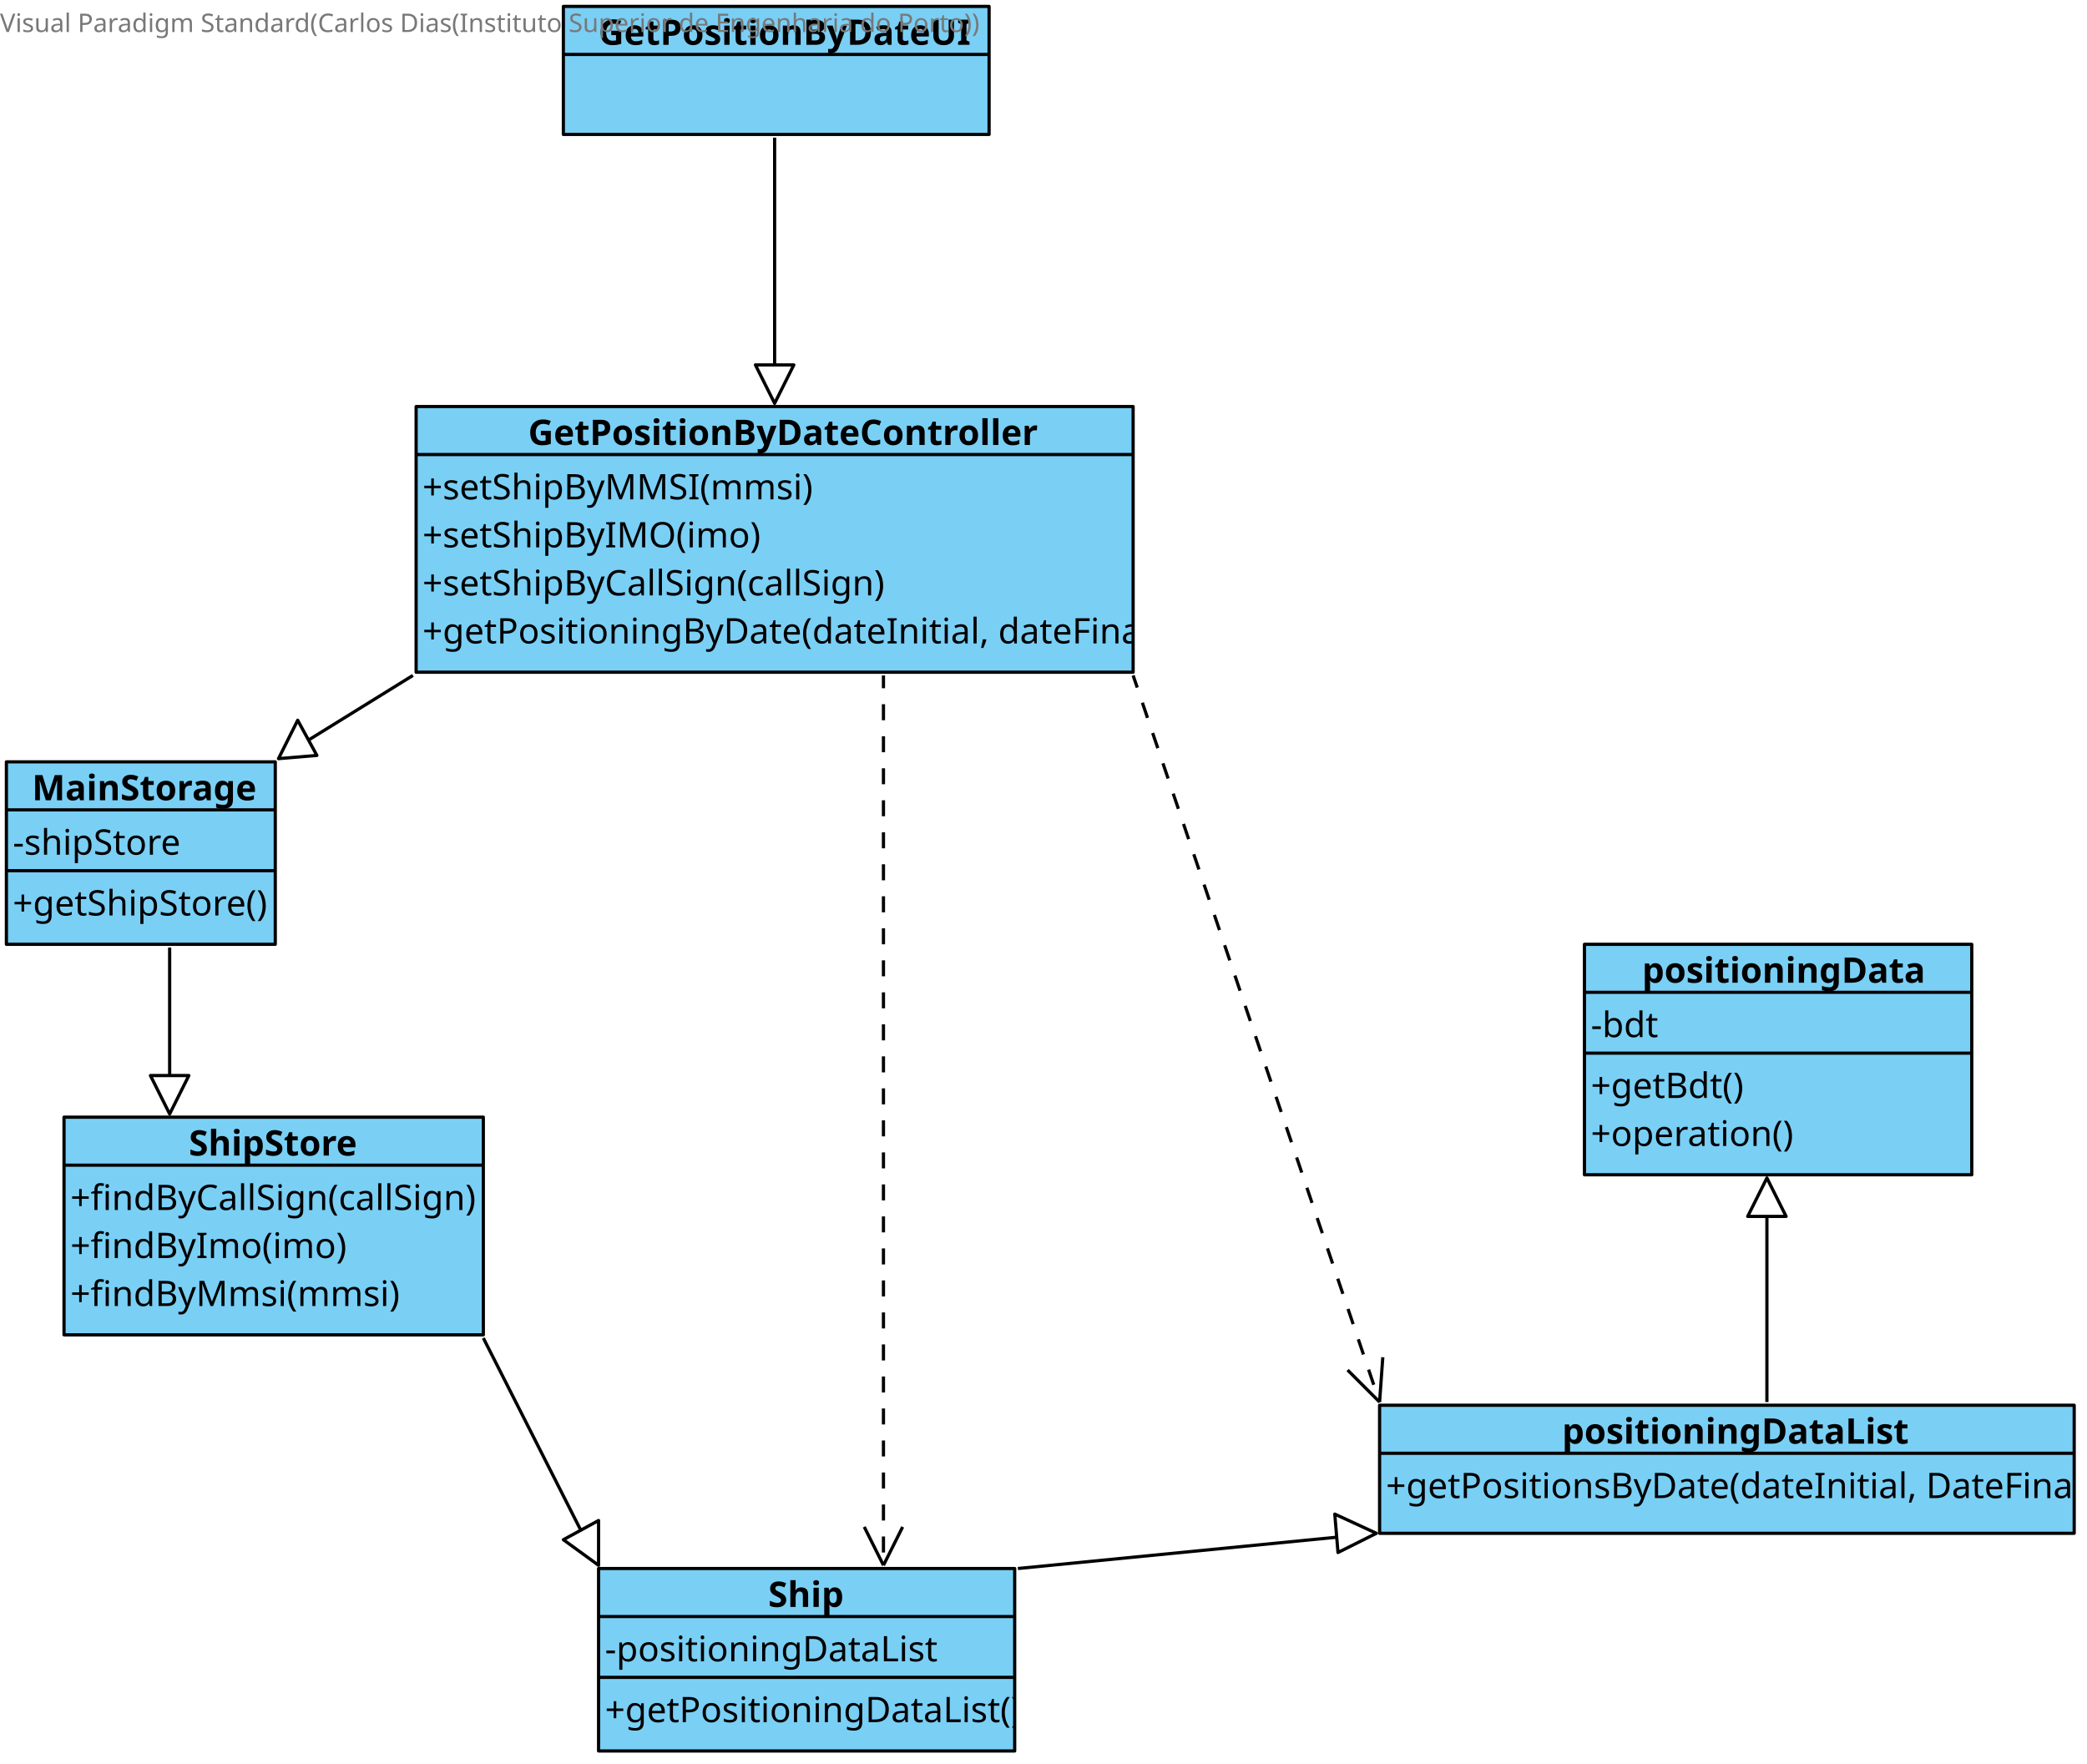
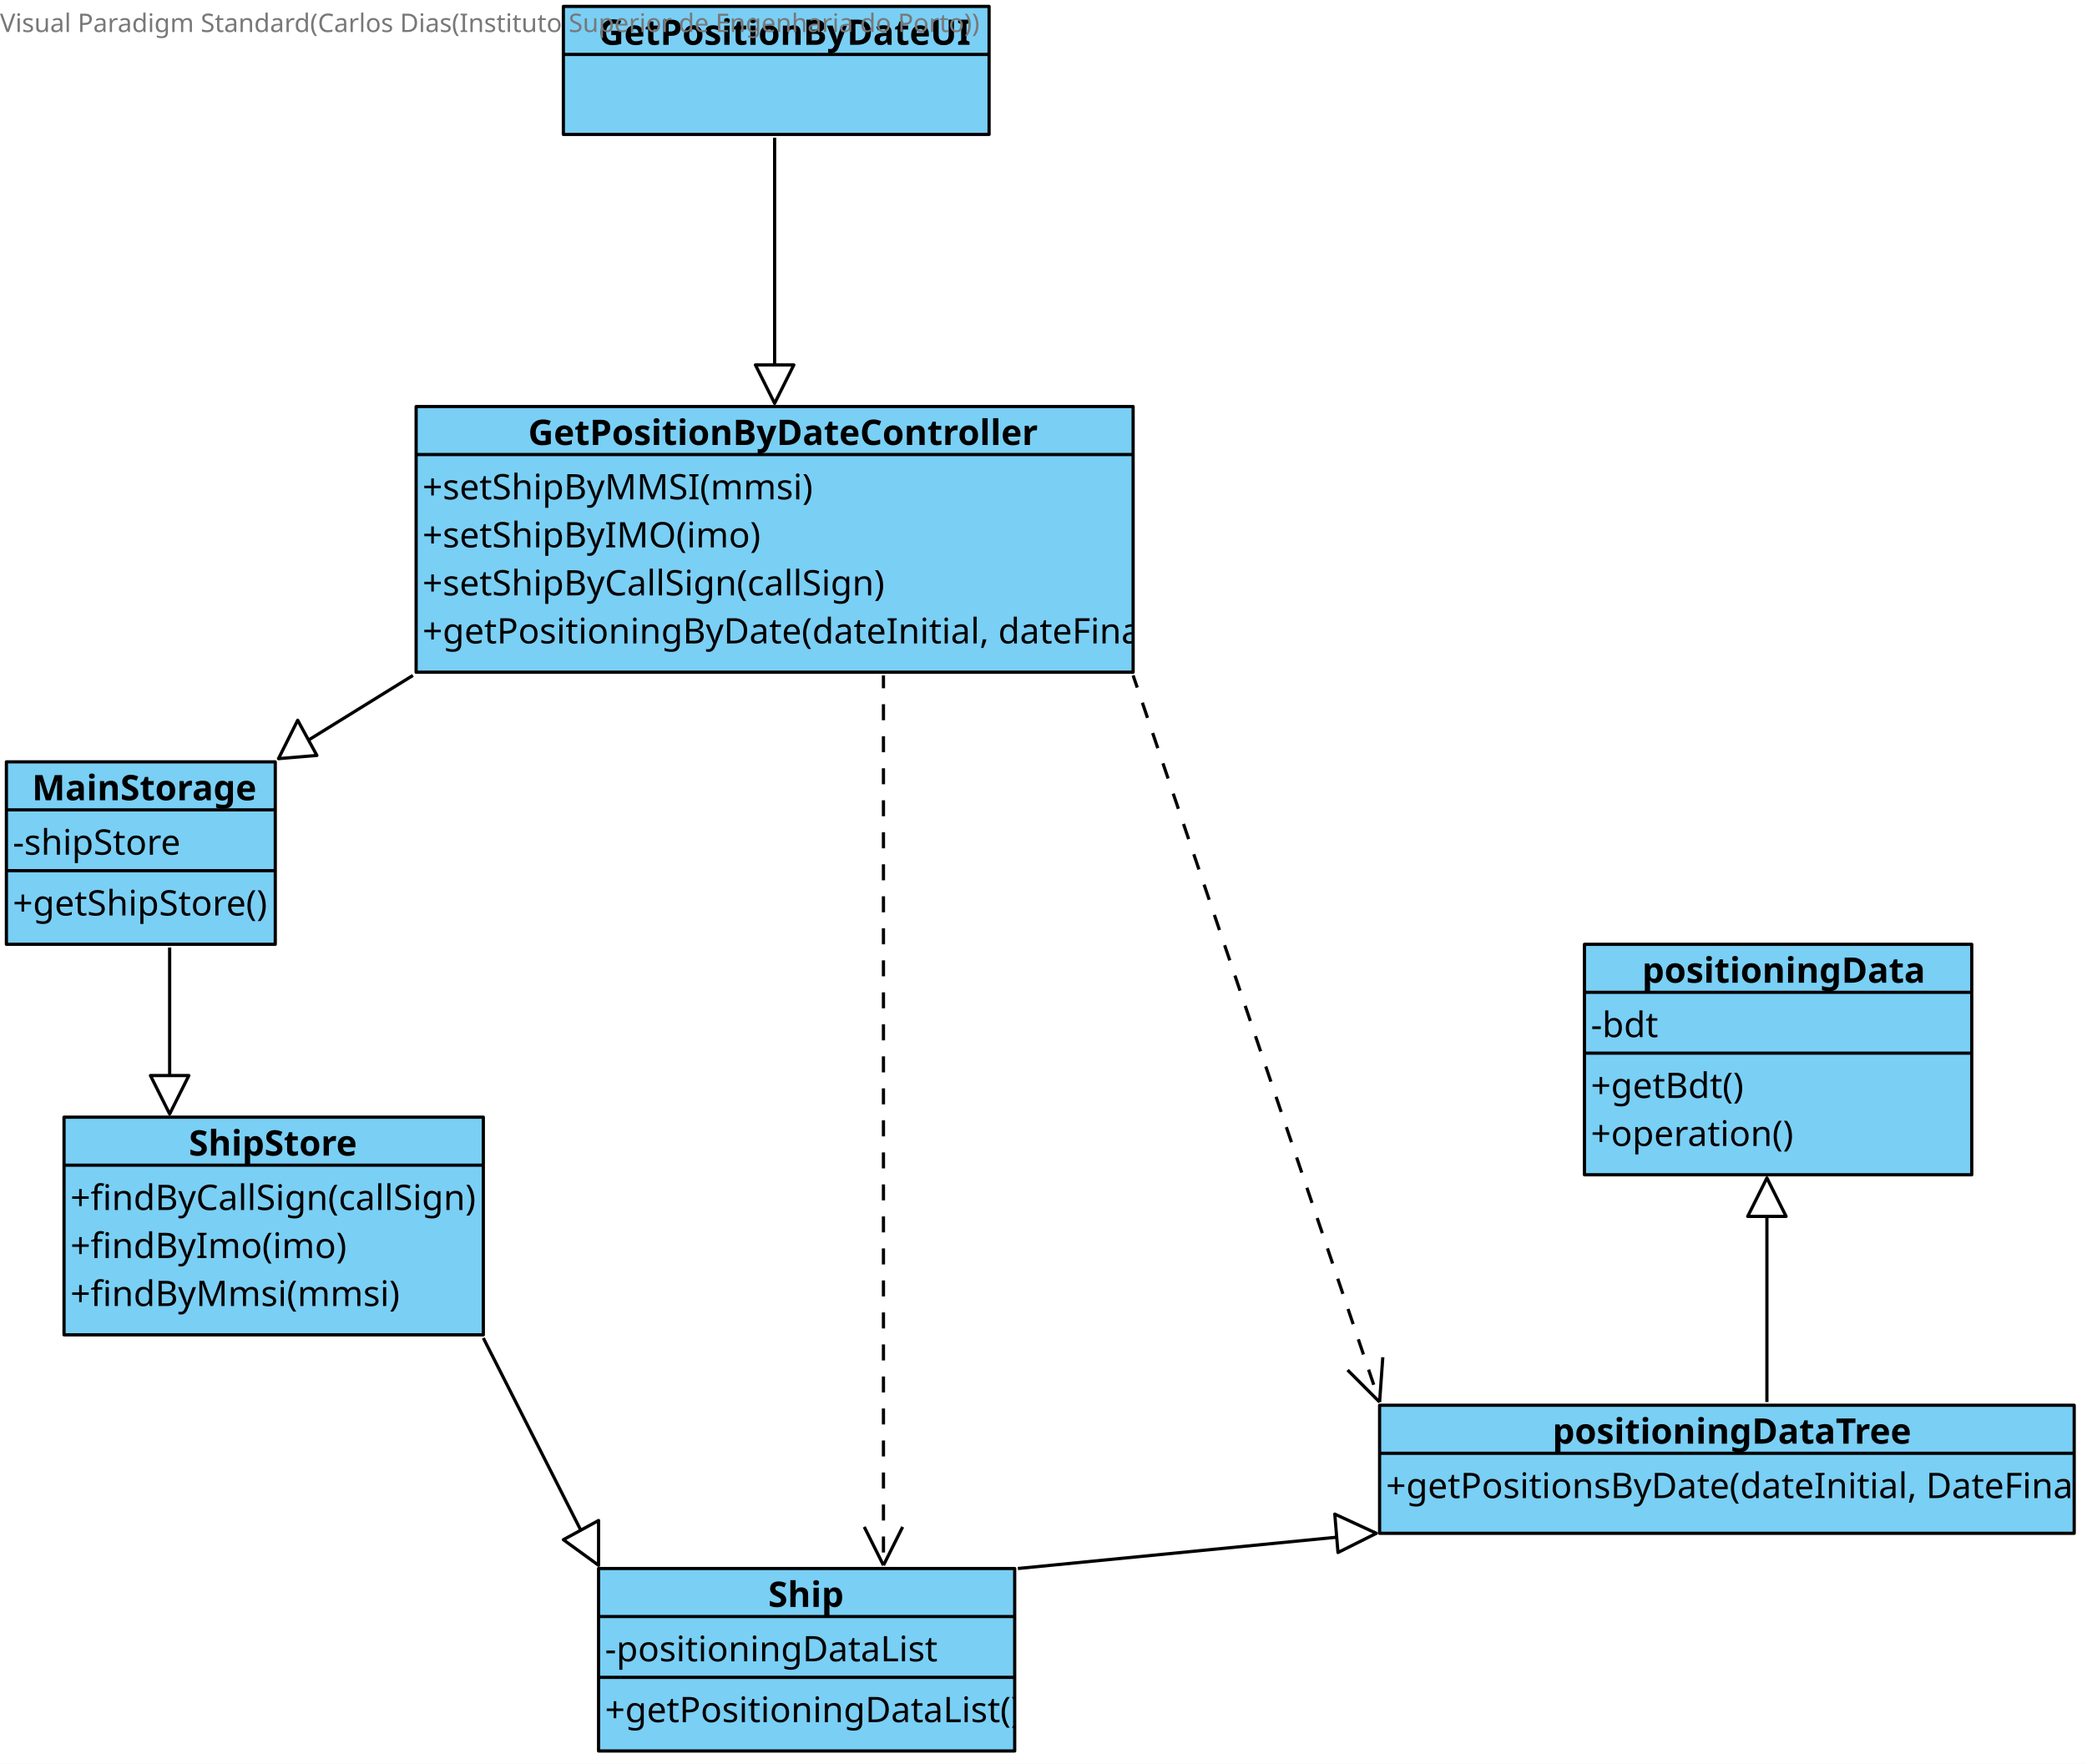
<svg xmlns="http://www.w3.org/2000/svg" fill-opacity="0" color-rendering="auto" color-interpolation="auto" text-rendering="auto" stroke="rgb(0,0,0)" stroke-linecap="square" width="652" stroke-miterlimit="10" shape-rendering="auto" stroke-opacity="0" fill="rgb(0,0,0)" stroke-dasharray="none" font-weight="normal" stroke-width="1" height="551" font-family="'Dialog'" font-style="normal" stroke-linejoin="miter" font-size="12px" stroke-dashoffset="0" image-rendering="auto">
  <defs id="genericDefs" />
  <g>
    <defs id="defs1">
      <clipPath clipPathUnits="userSpaceOnUse" id="clipPath1">
        <path d="M-7 -7 L144 -7 L144 51 L-7 51 L-7 -7 Z" />
      </clipPath>
      <clipPath clipPathUnits="userSpaceOnUse" id="clipPath2">
        <path d="M0 0 L0 25 L133 25 L133 0 Z" />
      </clipPath>
      <clipPath clipPathUnits="userSpaceOnUse" id="clipPath3">
        <path d="M0 0 L0 15 L133 15 L133 0 Z" />
      </clipPath>
      <clipPath clipPathUnits="userSpaceOnUse" id="clipPath4">
        <path d="M-7 -7 L235 -7 L235 94 L-7 94 L-7 -7 Z" />
      </clipPath>
      <clipPath clipPathUnits="userSpaceOnUse" id="clipPath5">
        <path d="M0 0 L0 68 L224 68 L224 0 Z" />
      </clipPath>
      <clipPath clipPathUnits="userSpaceOnUse" id="clipPath6">
        <path d="M0 0 L0 15 L224 15 L224 0 Z" />
      </clipPath>
      <clipPath clipPathUnits="userSpaceOnUse" id="clipPath7">
        <path d="M-7 -7 L95 -7 L95 68 L-7 68 L-7 -7 Z" />
      </clipPath>
      <clipPath clipPathUnits="userSpaceOnUse" id="clipPath8">
        <path d="M0 0 L0 42 L84 42 L84 0 Z" />
      </clipPath>
      <clipPath clipPathUnits="userSpaceOnUse" id="clipPath9">
        <path d="M0 0 L0 15 L84 15 L84 0 Z" />
      </clipPath>
      <clipPath clipPathUnits="userSpaceOnUse" id="clipPath10">
        <path d="M-7 -7 L142 -7 L142 79 L-7 79 L-7 -7 Z" />
      </clipPath>
      <clipPath clipPathUnits="userSpaceOnUse" id="clipPath11">
        <path d="M0 0 L0 53 L131 53 L131 0 Z" />
      </clipPath>
      <clipPath clipPathUnits="userSpaceOnUse" id="clipPath12">
        <path d="M0 0 L0 15 L131 15 L131 0 Z" />
      </clipPath>
      <clipPath clipPathUnits="userSpaceOnUse" id="clipPath13">
        <path d="M-7 -7 L141 -7 L141 68 L-7 68 L-7 -7 Z" />
      </clipPath>
      <clipPath clipPathUnits="userSpaceOnUse" id="clipPath14">
        <path d="M0 0 L0 42 L130 42 L130 0 Z" />
      </clipPath>
      <clipPath clipPathUnits="userSpaceOnUse" id="clipPath15">
        <path d="M0 0 L0 15 L130 15 L130 0 Z" />
      </clipPath>
      <clipPath clipPathUnits="userSpaceOnUse" id="clipPath16">
        <path d="M-7 -7 L132 -7 L132 83 L-7 83 L-7 -7 Z" />
      </clipPath>
      <clipPath clipPathUnits="userSpaceOnUse" id="clipPath17">
        <path d="M0 0 L0 57 L121 57 L121 0 Z" />
      </clipPath>
      <clipPath clipPathUnits="userSpaceOnUse" id="clipPath18">
        <path d="M0 0 L0 15 L121 15 L121 0 Z" />
      </clipPath>
      <clipPath clipPathUnits="userSpaceOnUse" id="clipPath19">
        <path d="M-7 -7 L228 -7 L228 51 L-7 51 L-7 -7 Z" />
      </clipPath>
      <clipPath clipPathUnits="userSpaceOnUse" id="clipPath20">
        <path d="M0 0 L0 25 L217 25 L217 0 Z" />
      </clipPath>
      <clipPath clipPathUnits="userSpaceOnUse" id="clipPath21">
        <path d="M0 0 L0 15 L217 15 L217 0 Z" />
      </clipPath>
      <clipPath clipPathUnits="userSpaceOnUse" id="clipPath22">
        <path d="M0 0 L104 0 L104 187 L0 187 L0 0 Z" />
      </clipPath>
      <clipPath clipPathUnits="userSpaceOnUse" id="clipPath23">
        <path d="M0 0 L0 187 L104 187 L104 0 Z" />
      </clipPath>
      <clipPath clipPathUnits="userSpaceOnUse" id="clipPath24">
        <path d="M0 0 L146 0 L146 130 L0 130 L0 0 Z" />
      </clipPath>
      <clipPath clipPathUnits="userSpaceOnUse" id="clipPath25">
        <path d="M0 0 L0 130 L146 130 L146 0 Z" />
      </clipPath>
      <clipPath clipPathUnits="userSpaceOnUse" id="clipPath26">
        <path d="M0 0 L104 0 L104 156 L0 156 L0 0 Z" />
      </clipPath>
      <clipPath clipPathUnits="userSpaceOnUse" id="clipPath27">
        <path d="M0 0 L0 156 L104 156 L104 0 Z" />
      </clipPath>
      <clipPath clipPathUnits="userSpaceOnUse" id="clipPath28">
        <path d="M0 0 L140 0 L140 175 L0 175 L0 0 Z" />
      </clipPath>
      <clipPath clipPathUnits="userSpaceOnUse" id="clipPath29">
        <path d="M0 0 L0 175 L140 175 L140 0 Z" />
      </clipPath>
      <clipPath clipPathUnits="userSpaceOnUse" id="clipPath30">
        <path d="M0 0 L104 0 L104 382 L0 382 L0 0 Z" />
      </clipPath>
      <clipPath clipPathUnits="userSpaceOnUse" id="clipPath31">
        <path d="M0 0 L0 382 L104 382 L104 0 Z" />
      </clipPath>
      <clipPath clipPathUnits="userSpaceOnUse" id="clipPath32">
        <path d="M0 0 L216 0 L216 115 L0 115 L0 0 Z" />
      </clipPath>
      <clipPath clipPathUnits="userSpaceOnUse" id="clipPath33">
        <path d="M0 0 L0 115 L216 115 L216 0 Z" />
      </clipPath>
      <clipPath clipPathUnits="userSpaceOnUse" id="clipPath34">
        <path d="M0 0 L181 0 L181 331 L0 331 L0 0 Z" />
      </clipPath>
      <clipPath clipPathUnits="userSpaceOnUse" id="clipPath35">
        <path d="M0 0 L0 331 L181 331 L181 0 Z" />
      </clipPath>
      <clipPath clipPathUnits="userSpaceOnUse" id="clipPath36">
        <path d="M0 0 L104 0 L104 174 L0 174 L0 0 Z" />
      </clipPath>
      <clipPath clipPathUnits="userSpaceOnUse" id="clipPath37">
        <path d="M0 0 L0 174 L104 174 L104 0 Z" />
      </clipPath>
    </defs>
    <g fill="white" text-rendering="geometricPrecision" fill-opacity="1" stroke-opacity="1" stroke="white">
      <rect x="0" width="652" height="551" y="0" stroke="none" />
    </g>
    <g font-size="11px" transform="translate(176,2)" fill-opacity="1" fill="rgb(122,207,245)" text-rendering="geometricPrecision" image-rendering="optimizeQuality" font-family="sans-serif" stroke="rgb(122,207,245)" font-weight="bold" stroke-opacity="1">
      <rect x="0" width="133" height="40" y="0" clip-path="url(#clipPath1)" stroke="none" />
    </g>
    <g fill-opacity="1" text-rendering="geometricPrecision" stroke="black" stroke-linecap="butt" transform="translate(176,2)" stroke-miterlimit="0" stroke-opacity="1" fill="black" font-weight="bold" font-family="sans-serif" stroke-linejoin="round" font-size="11px" image-rendering="optimizeQuality">
      <rect fill="none" x="0" width="133" height="40" y="0" clip-path="url(#clipPath1)" />
      <line y2="15" fill="none" x1="0" clip-path="url(#clipPath1)" x2="133" y1="15" />
    </g>
    <g font-size="11px" transform="translate(176,2)" fill-opacity="1" fill="black" text-rendering="geometricPrecision" image-rendering="optimizeQuality" font-family="sans-serif" stroke="black" font-weight="bold" stroke-opacity="1">
      <text x="11" xml:space="preserve" y="12" clip-path="url(#clipPath3)" stroke="none">GetPositionByDateUI</text>
    </g>
    <g font-size="11px" transform="translate(130,127)" fill-opacity="1" fill="rgb(122,207,245)" text-rendering="geometricPrecision" image-rendering="optimizeQuality" font-family="sans-serif" stroke="rgb(122,207,245)" font-weight="bold" stroke-opacity="1">
      <rect x="0" width="224" height="83" y="0" clip-path="url(#clipPath4)" stroke="none" />
    </g>
    <g fill-opacity="1" text-rendering="geometricPrecision" stroke="black" stroke-linecap="butt" transform="translate(130,127)" stroke-miterlimit="0" stroke-opacity="1" fill="black" font-weight="bold" font-family="sans-serif" stroke-linejoin="round" font-size="11px" image-rendering="optimizeQuality">
      <rect fill="none" x="0" width="224" height="83" y="0" clip-path="url(#clipPath4)" />
      <line y2="15" fill="none" x1="0" clip-path="url(#clipPath4)" x2="224" y1="15" />
    </g>
    <g font-size="11px" transform="matrix(1,0,0,1,130,142)" fill-opacity="1" fill="black" text-rendering="geometricPrecision" image-rendering="optimizeQuality" font-family="sans-serif" stroke="black" stroke-opacity="1">
      <text x="2" xml:space="preserve" y="14" clip-path="url(#clipPath5)" stroke="none">+setShipByMMSI(mmsi)</text>
    </g>
    <g font-size="11px" transform="matrix(1,0,0,1,130,142)" fill-opacity="1" fill="black" text-rendering="geometricPrecision" image-rendering="optimizeQuality" font-family="sans-serif" stroke="black" stroke-opacity="1">
      <text x="2" xml:space="preserve" y="29" clip-path="url(#clipPath5)" stroke="none">+setShipByIMO(imo)</text>
    </g>
    <g font-size="11px" transform="matrix(1,0,0,1,130,142)" fill-opacity="1" fill="black" text-rendering="geometricPrecision" image-rendering="optimizeQuality" font-family="sans-serif" stroke="black" stroke-opacity="1">
      <text x="2" xml:space="preserve" y="44" clip-path="url(#clipPath5)" stroke="none">+setShipByCallSign(callSign)</text>
    </g>
    <g font-size="11px" transform="matrix(1,0,0,1,130,142)" fill-opacity="1" fill="black" text-rendering="geometricPrecision" image-rendering="optimizeQuality" font-family="sans-serif" stroke="black" stroke-opacity="1">
      <text x="2" xml:space="preserve" y="59" clip-path="url(#clipPath5)" stroke="none">+getPositioningByDate(dateInitial, dateFinal)</text>
    </g>
    <g font-size="11px" transform="translate(130,127)" fill-opacity="1" fill="black" text-rendering="geometricPrecision" image-rendering="optimizeQuality" font-family="sans-serif" stroke="black" font-weight="bold" stroke-opacity="1">
      <text x="35" xml:space="preserve" y="12" clip-path="url(#clipPath6)" stroke="none">GetPositionByDateController</text>
    </g>
    <g font-size="11px" transform="translate(2,238)" fill-opacity="1" fill="rgb(122,207,245)" text-rendering="geometricPrecision" image-rendering="optimizeQuality" font-family="sans-serif" stroke="rgb(122,207,245)" font-weight="bold" stroke-opacity="1">
      <rect x="0" width="84" height="57" y="0" clip-path="url(#clipPath7)" stroke="none" />
    </g>
    <g fill-opacity="1" text-rendering="geometricPrecision" stroke="black" stroke-linecap="butt" transform="translate(2,238)" stroke-miterlimit="0" stroke-opacity="1" fill="black" font-weight="bold" font-family="sans-serif" stroke-linejoin="round" font-size="11px" image-rendering="optimizeQuality">
      <rect fill="none" x="0" width="84" height="57" y="0" clip-path="url(#clipPath7)" />
      <line y2="15" fill="none" x1="0" clip-path="url(#clipPath7)" x2="84" y1="15" />
    </g>
    <g font-size="11px" transform="matrix(1,0,0,1,2,253)" fill-opacity="1" fill="black" text-rendering="geometricPrecision" image-rendering="optimizeQuality" font-family="sans-serif" stroke="black" stroke-opacity="1">
      <text x="2" xml:space="preserve" y="14" clip-path="url(#clipPath8)" stroke="none">-shipStore</text>
    </g>
    <g stroke-linecap="butt" font-size="11px" transform="matrix(1,0,0,1,2,253)" fill-opacity="1" fill="black" text-rendering="geometricPrecision" image-rendering="optimizeQuality" font-family="sans-serif" stroke-linejoin="bevel" stroke="black" stroke-opacity="1" stroke-miterlimit="0">
      <line y2="19" fill="none" x1="0" clip-path="url(#clipPath8)" x2="84" y1="19" />
    </g>
    <g font-size="11px" transform="matrix(1,0,0,1,2,253)" fill-opacity="1" fill="black" text-rendering="geometricPrecision" image-rendering="optimizeQuality" font-family="sans-serif" stroke="black" stroke-opacity="1">
      <text x="2" xml:space="preserve" y="33" clip-path="url(#clipPath8)" stroke="none">+getShipStore()</text>
    </g>
    <g font-size="11px" transform="translate(2,238)" fill-opacity="1" fill="black" text-rendering="geometricPrecision" image-rendering="optimizeQuality" font-family="sans-serif" stroke="black" font-weight="bold" stroke-opacity="1">
      <text x="8" xml:space="preserve" y="12" clip-path="url(#clipPath9)" stroke="none">MainStorage</text>
    </g>
    <g font-size="11px" transform="translate(20,349)" fill-opacity="1" fill="rgb(122,207,245)" text-rendering="geometricPrecision" image-rendering="optimizeQuality" font-family="sans-serif" stroke="rgb(122,207,245)" font-weight="bold" stroke-opacity="1">
      <rect x="0" width="131" height="68" y="0" clip-path="url(#clipPath10)" stroke="none" />
    </g>
    <g fill-opacity="1" text-rendering="geometricPrecision" stroke="black" stroke-linecap="butt" transform="translate(20,349)" stroke-miterlimit="0" stroke-opacity="1" fill="black" font-weight="bold" font-family="sans-serif" stroke-linejoin="round" font-size="11px" image-rendering="optimizeQuality">
      <rect fill="none" x="0" width="131" height="68" y="0" clip-path="url(#clipPath10)" />
      <line y2="15" fill="none" x1="0" clip-path="url(#clipPath10)" x2="131" y1="15" />
    </g>
    <g font-size="11px" transform="matrix(1,0,0,1,20,364)" fill-opacity="1" fill="black" text-rendering="geometricPrecision" image-rendering="optimizeQuality" font-family="sans-serif" stroke="black" stroke-opacity="1">
      <text x="2" xml:space="preserve" y="14" clip-path="url(#clipPath11)" stroke="none">+findByCallSign(callSign)</text>
    </g>
    <g font-size="11px" transform="matrix(1,0,0,1,20,364)" fill-opacity="1" fill="black" text-rendering="geometricPrecision" image-rendering="optimizeQuality" font-family="sans-serif" stroke="black" stroke-opacity="1">
      <text x="2" xml:space="preserve" y="29" clip-path="url(#clipPath11)" stroke="none">+findByImo(imo)</text>
    </g>
    <g font-size="11px" transform="matrix(1,0,0,1,20,364)" fill-opacity="1" fill="black" text-rendering="geometricPrecision" image-rendering="optimizeQuality" font-family="sans-serif" stroke="black" stroke-opacity="1">
      <text x="2" xml:space="preserve" y="44" clip-path="url(#clipPath11)" stroke="none">+findByMmsi(mmsi)</text>
    </g>
    <g font-size="11px" transform="translate(20,349)" fill-opacity="1" fill="black" text-rendering="geometricPrecision" image-rendering="optimizeQuality" font-family="sans-serif" stroke="black" font-weight="bold" stroke-opacity="1">
      <text x="39" xml:space="preserve" y="12" clip-path="url(#clipPath12)" stroke="none">ShipStore</text>
    </g>
    <g font-size="11px" transform="translate(187,490)" fill-opacity="1" fill="rgb(122,207,245)" text-rendering="geometricPrecision" image-rendering="optimizeQuality" font-family="sans-serif" stroke="rgb(122,207,245)" font-weight="bold" stroke-opacity="1">
      <rect x="0" width="130" height="57" y="0" clip-path="url(#clipPath13)" stroke="none" />
    </g>
    <g fill-opacity="1" text-rendering="geometricPrecision" stroke="black" stroke-linecap="butt" transform="translate(187,490)" stroke-miterlimit="0" stroke-opacity="1" fill="black" font-weight="bold" font-family="sans-serif" stroke-linejoin="round" font-size="11px" image-rendering="optimizeQuality">
      <rect fill="none" x="0" width="130" height="57" y="0" clip-path="url(#clipPath13)" />
      <line y2="15" fill="none" x1="0" clip-path="url(#clipPath13)" x2="130" y1="15" />
    </g>
    <g font-size="11px" transform="matrix(1,0,0,1,187,505)" fill-opacity="1" fill="black" text-rendering="geometricPrecision" image-rendering="optimizeQuality" font-family="sans-serif" stroke="black" stroke-opacity="1">
      <text x="2" xml:space="preserve" y="14" clip-path="url(#clipPath14)" stroke="none">-positioningDataList</text>
    </g>
    <g stroke-linecap="butt" font-size="11px" transform="matrix(1,0,0,1,187,505)" fill-opacity="1" fill="black" text-rendering="geometricPrecision" image-rendering="optimizeQuality" font-family="sans-serif" stroke-linejoin="bevel" stroke="black" stroke-opacity="1" stroke-miterlimit="0">
      <line y2="19" fill="none" x1="0" clip-path="url(#clipPath14)" x2="130" y1="19" />
    </g>
    <g font-size="11px" transform="matrix(1,0,0,1,187,505)" fill-opacity="1" fill="black" text-rendering="geometricPrecision" image-rendering="optimizeQuality" font-family="sans-serif" stroke="black" stroke-opacity="1">
      <text x="2" xml:space="preserve" y="33" clip-path="url(#clipPath14)" stroke="none">+getPositioningDataList()</text>
    </g>
    <g font-size="11px" transform="translate(187,490)" fill-opacity="1" fill="black" text-rendering="geometricPrecision" image-rendering="optimizeQuality" font-family="sans-serif" stroke="black" font-weight="bold" stroke-opacity="1">
      <text x="53" xml:space="preserve" y="12" clip-path="url(#clipPath15)" stroke="none">Ship</text>
    </g>
    <g font-size="11px" transform="translate(495,295)" fill-opacity="1" fill="rgb(122,207,245)" text-rendering="geometricPrecision" image-rendering="optimizeQuality" font-family="sans-serif" stroke="rgb(122,207,245)" font-weight="bold" stroke-opacity="1">
      <rect x="0" width="121" height="72" y="0" clip-path="url(#clipPath16)" stroke="none" />
    </g>
    <g fill-opacity="1" text-rendering="geometricPrecision" stroke="black" stroke-linecap="butt" transform="translate(495,295)" stroke-miterlimit="0" stroke-opacity="1" fill="black" font-weight="bold" font-family="sans-serif" stroke-linejoin="round" font-size="11px" image-rendering="optimizeQuality">
      <rect fill="none" x="0" width="121" height="72" y="0" clip-path="url(#clipPath16)" />
      <line y2="15" fill="none" x1="0" clip-path="url(#clipPath16)" x2="121" y1="15" />
    </g>
    <g font-size="11px" transform="matrix(1,0,0,1,495,310)" fill-opacity="1" fill="black" text-rendering="geometricPrecision" image-rendering="optimizeQuality" font-family="sans-serif" stroke="black" stroke-opacity="1">
      <text x="2" xml:space="preserve" y="14" clip-path="url(#clipPath17)" stroke="none">-bdt</text>
    </g>
    <g stroke-linecap="butt" font-size="11px" transform="matrix(1,0,0,1,495,310)" fill-opacity="1" fill="black" text-rendering="geometricPrecision" image-rendering="optimizeQuality" font-family="sans-serif" stroke-linejoin="bevel" stroke="black" stroke-opacity="1" stroke-miterlimit="0">
      <line y2="19" fill="none" x1="0" clip-path="url(#clipPath17)" x2="121" y1="19" />
    </g>
    <g font-size="11px" transform="matrix(1,0,0,1,495,310)" fill-opacity="1" fill="black" text-rendering="geometricPrecision" image-rendering="optimizeQuality" font-family="sans-serif" stroke="black" stroke-opacity="1">
      <text x="2" xml:space="preserve" y="33" clip-path="url(#clipPath17)" stroke="none">+getBdt()</text>
    </g>
    <g font-size="11px" transform="matrix(1,0,0,1,495,310)" fill-opacity="1" fill="black" text-rendering="geometricPrecision" image-rendering="optimizeQuality" font-family="sans-serif" stroke="black" stroke-opacity="1">
      <text x="2" xml:space="preserve" y="48" clip-path="url(#clipPath17)" stroke="none">+operation()</text>
    </g>
    <g font-size="11px" transform="translate(495,295)" fill-opacity="1" fill="black" text-rendering="geometricPrecision" image-rendering="optimizeQuality" font-family="sans-serif" stroke="black" font-weight="bold" stroke-opacity="1">
      <text x="18" xml:space="preserve" y="12" clip-path="url(#clipPath18)" stroke="none">positioningData</text>
    </g>
    <g font-size="11px" transform="translate(431,439)" fill-opacity="1" fill="rgb(122,207,245)" text-rendering="geometricPrecision" image-rendering="optimizeQuality" font-family="sans-serif" stroke="rgb(122,207,245)" font-weight="bold" stroke-opacity="1">
      <rect x="0" width="217" height="40" y="0" clip-path="url(#clipPath19)" stroke="none" />
    </g>
    <g fill-opacity="1" text-rendering="geometricPrecision" stroke="black" stroke-linecap="butt" transform="translate(431,439)" stroke-miterlimit="0" stroke-opacity="1" fill="black" font-weight="bold" font-family="sans-serif" stroke-linejoin="round" font-size="11px" image-rendering="optimizeQuality">
      <rect fill="none" x="0" width="217" height="40" y="0" clip-path="url(#clipPath19)" />
      <line y2="15" fill="none" x1="0" clip-path="url(#clipPath19)" x2="217" y1="15" />
    </g>
    <g font-size="11px" transform="matrix(1,0,0,1,431,454)" fill-opacity="1" fill="black" text-rendering="geometricPrecision" image-rendering="optimizeQuality" font-family="sans-serif" stroke="black" stroke-opacity="1">
      <text x="2" xml:space="preserve" y="14" clip-path="url(#clipPath20)" stroke="none">+getPositionsByDate(dateInitial, DateFinal)</text>
    </g>
    <g font-size="11px" transform="translate(431,439)" fill-opacity="1" fill="black" text-rendering="geometricPrecision" image-rendering="optimizeQuality" font-family="sans-serif" stroke="black" font-weight="bold" stroke-opacity="1">
-       <text x="57" xml:space="preserve" y="12" clip-path="url(#clipPath21)" stroke="none">positioningDataList</text>
+       <text x="54" xml:space="preserve" y="12" clip-path="url(#clipPath21)" stroke="none">positioningDataTree</text>
    </g>
    <g stroke-linecap="butt" font-size="11px" transform="translate(192,-7)" fill-opacity="1" fill="black" text-rendering="geometricPrecision" image-rendering="optimizeQuality" font-family="sans-serif" stroke-linejoin="round" stroke="black" stroke-opacity="1">
      <line y2="50" fill="none" x1="50" clip-path="url(#clipPath23)" x2="50" y1="133" />
      <polygon fill="white" clip-path="url(#clipPath23)" points=" 50 133 56 121 44 121" stroke="none" />
      <polygon fill="none" points=" 50 133 56 121 44 121" clip-path="url(#clipPath23)" />
    </g>
    <g stroke-linecap="butt" font-size="11px" transform="translate(37,161)" fill-opacity="1" fill="black" text-rendering="geometricPrecision" image-rendering="optimizeQuality" font-family="sans-serif" stroke-linejoin="round" stroke="black" stroke-opacity="1">
      <line y2="50" fill="none" x1="50" clip-path="url(#clipPath25)" x2="92" y1="76" />
      <polygon fill="white" clip-path="url(#clipPath25)" points=" 50 76 62 75 56 64" stroke="none" />
      <polygon fill="none" points=" 50 76 62 75 56 64" clip-path="url(#clipPath25)" />
    </g>
    <g stroke-linecap="butt" font-size="11px" transform="translate(3,246)" fill-opacity="1" fill="black" text-rendering="geometricPrecision" image-rendering="optimizeQuality" font-family="sans-serif" stroke-linejoin="round" stroke="black" stroke-opacity="1">
      <line y2="50" fill="none" x1="50" clip-path="url(#clipPath27)" x2="50" y1="102" />
      <polygon fill="white" clip-path="url(#clipPath27)" points=" 50 102 56 90 44 90" stroke="none" />
      <polygon fill="none" points=" 50 102 56 90 44 90" clip-path="url(#clipPath27)" />
    </g>
    <g stroke-linecap="butt" font-size="11px" transform="translate(101,368)" fill-opacity="1" fill="black" text-rendering="geometricPrecision" image-rendering="optimizeQuality" font-family="sans-serif" stroke-linejoin="round" stroke="black" stroke-opacity="1">
      <line y2="50" fill="none" x1="86" clip-path="url(#clipPath29)" x2="50" y1="121" />
      <polygon fill="white" clip-path="url(#clipPath29)" points=" 86 121 86 107 75 113" stroke="none" />
      <polygon fill="none" points=" 86 121 86 107 75 113" clip-path="url(#clipPath29)" />
    </g>
    <g fill-opacity="1" text-rendering="geometricPrecision" stroke="black" stroke-linecap="butt" transform="translate(226,161)" stroke-opacity="1" fill="black" stroke-dasharray="5" font-family="sans-serif" stroke-linejoin="round" font-size="11px" stroke-dashoffset="1" image-rendering="optimizeQuality">
      <line y2="328" fill="none" x1="50" clip-path="url(#clipPath31)" x2="50" y1="50" />
      <line clip-path="url(#clipPath31)" stroke-dashoffset="0" fill="none" x1="50" x2="56" y1="328" y2="316" stroke-dasharray="none" />
      <line clip-path="url(#clipPath31)" stroke-dashoffset="0" fill="none" x1="50" x2="44" y1="328" y2="316" stroke-dasharray="none" />
    </g>
    <g stroke-linecap="butt" font-size="11px" transform="translate(268,429)" fill-opacity="1" fill="black" text-rendering="geometricPrecision" image-rendering="optimizeQuality" font-family="sans-serif" stroke-linejoin="round" stroke="black" stroke-opacity="1">
      <line y2="61" fill="none" x1="162" clip-path="url(#clipPath33)" x2="50" y1="50" />
      <polygon fill="white" clip-path="url(#clipPath33)" points=" 162 50 149 44 150 56" stroke="none" />
      <polygon fill="none" points=" 162 50 149 44 150 56" clip-path="url(#clipPath33)" />
    </g>
    <g fill-opacity="1" text-rendering="geometricPrecision" stroke="black" stroke-linecap="butt" transform="translate(304,161)" stroke-opacity="1" fill="black" stroke-dasharray="5" font-family="sans-serif" stroke-linejoin="round" font-size="11px" stroke-dashoffset="1" image-rendering="optimizeQuality">
      <line y2="277" fill="none" x1="50" clip-path="url(#clipPath35)" x2="127" y1="50" />
      <line clip-path="url(#clipPath35)" stroke-dashoffset="0" fill="none" x1="127" x2="128" y1="277" y2="263" stroke-dasharray="none" />
      <line clip-path="url(#clipPath35)" stroke-dashoffset="0" fill="none" x1="127" x2="117" y1="277" y2="267" stroke-dasharray="none" />
    </g>
    <g stroke-linecap="butt" font-size="11px" transform="translate(502,318)" fill-opacity="1" fill="black" text-rendering="geometricPrecision" image-rendering="optimizeQuality" font-family="sans-serif" stroke-linejoin="round" stroke="black" stroke-opacity="1">
      <line y2="120" fill="none" x1="50" clip-path="url(#clipPath37)" x2="50" y1="50" />
      <polygon fill="white" clip-path="url(#clipPath37)" points=" 50 50 44 62 56 62" stroke="none" />
      <polygon fill="none" points=" 50 50 44 62 56 62" clip-path="url(#clipPath37)" />
    </g>
    <g font-size="8px" fill-opacity="1" fill="rgb(120,120,120)" text-rendering="geometricPrecision" image-rendering="optimizeQuality" stroke="rgb(120,120,120)" stroke-opacity="1">
      <text x="0" xml:space="preserve" y="10" stroke="none">Visual Paradigm Standard(Carlos Dias(Instituto Superior de Engenharia do Porto))</text>
    </g>
  </g>
</svg>
